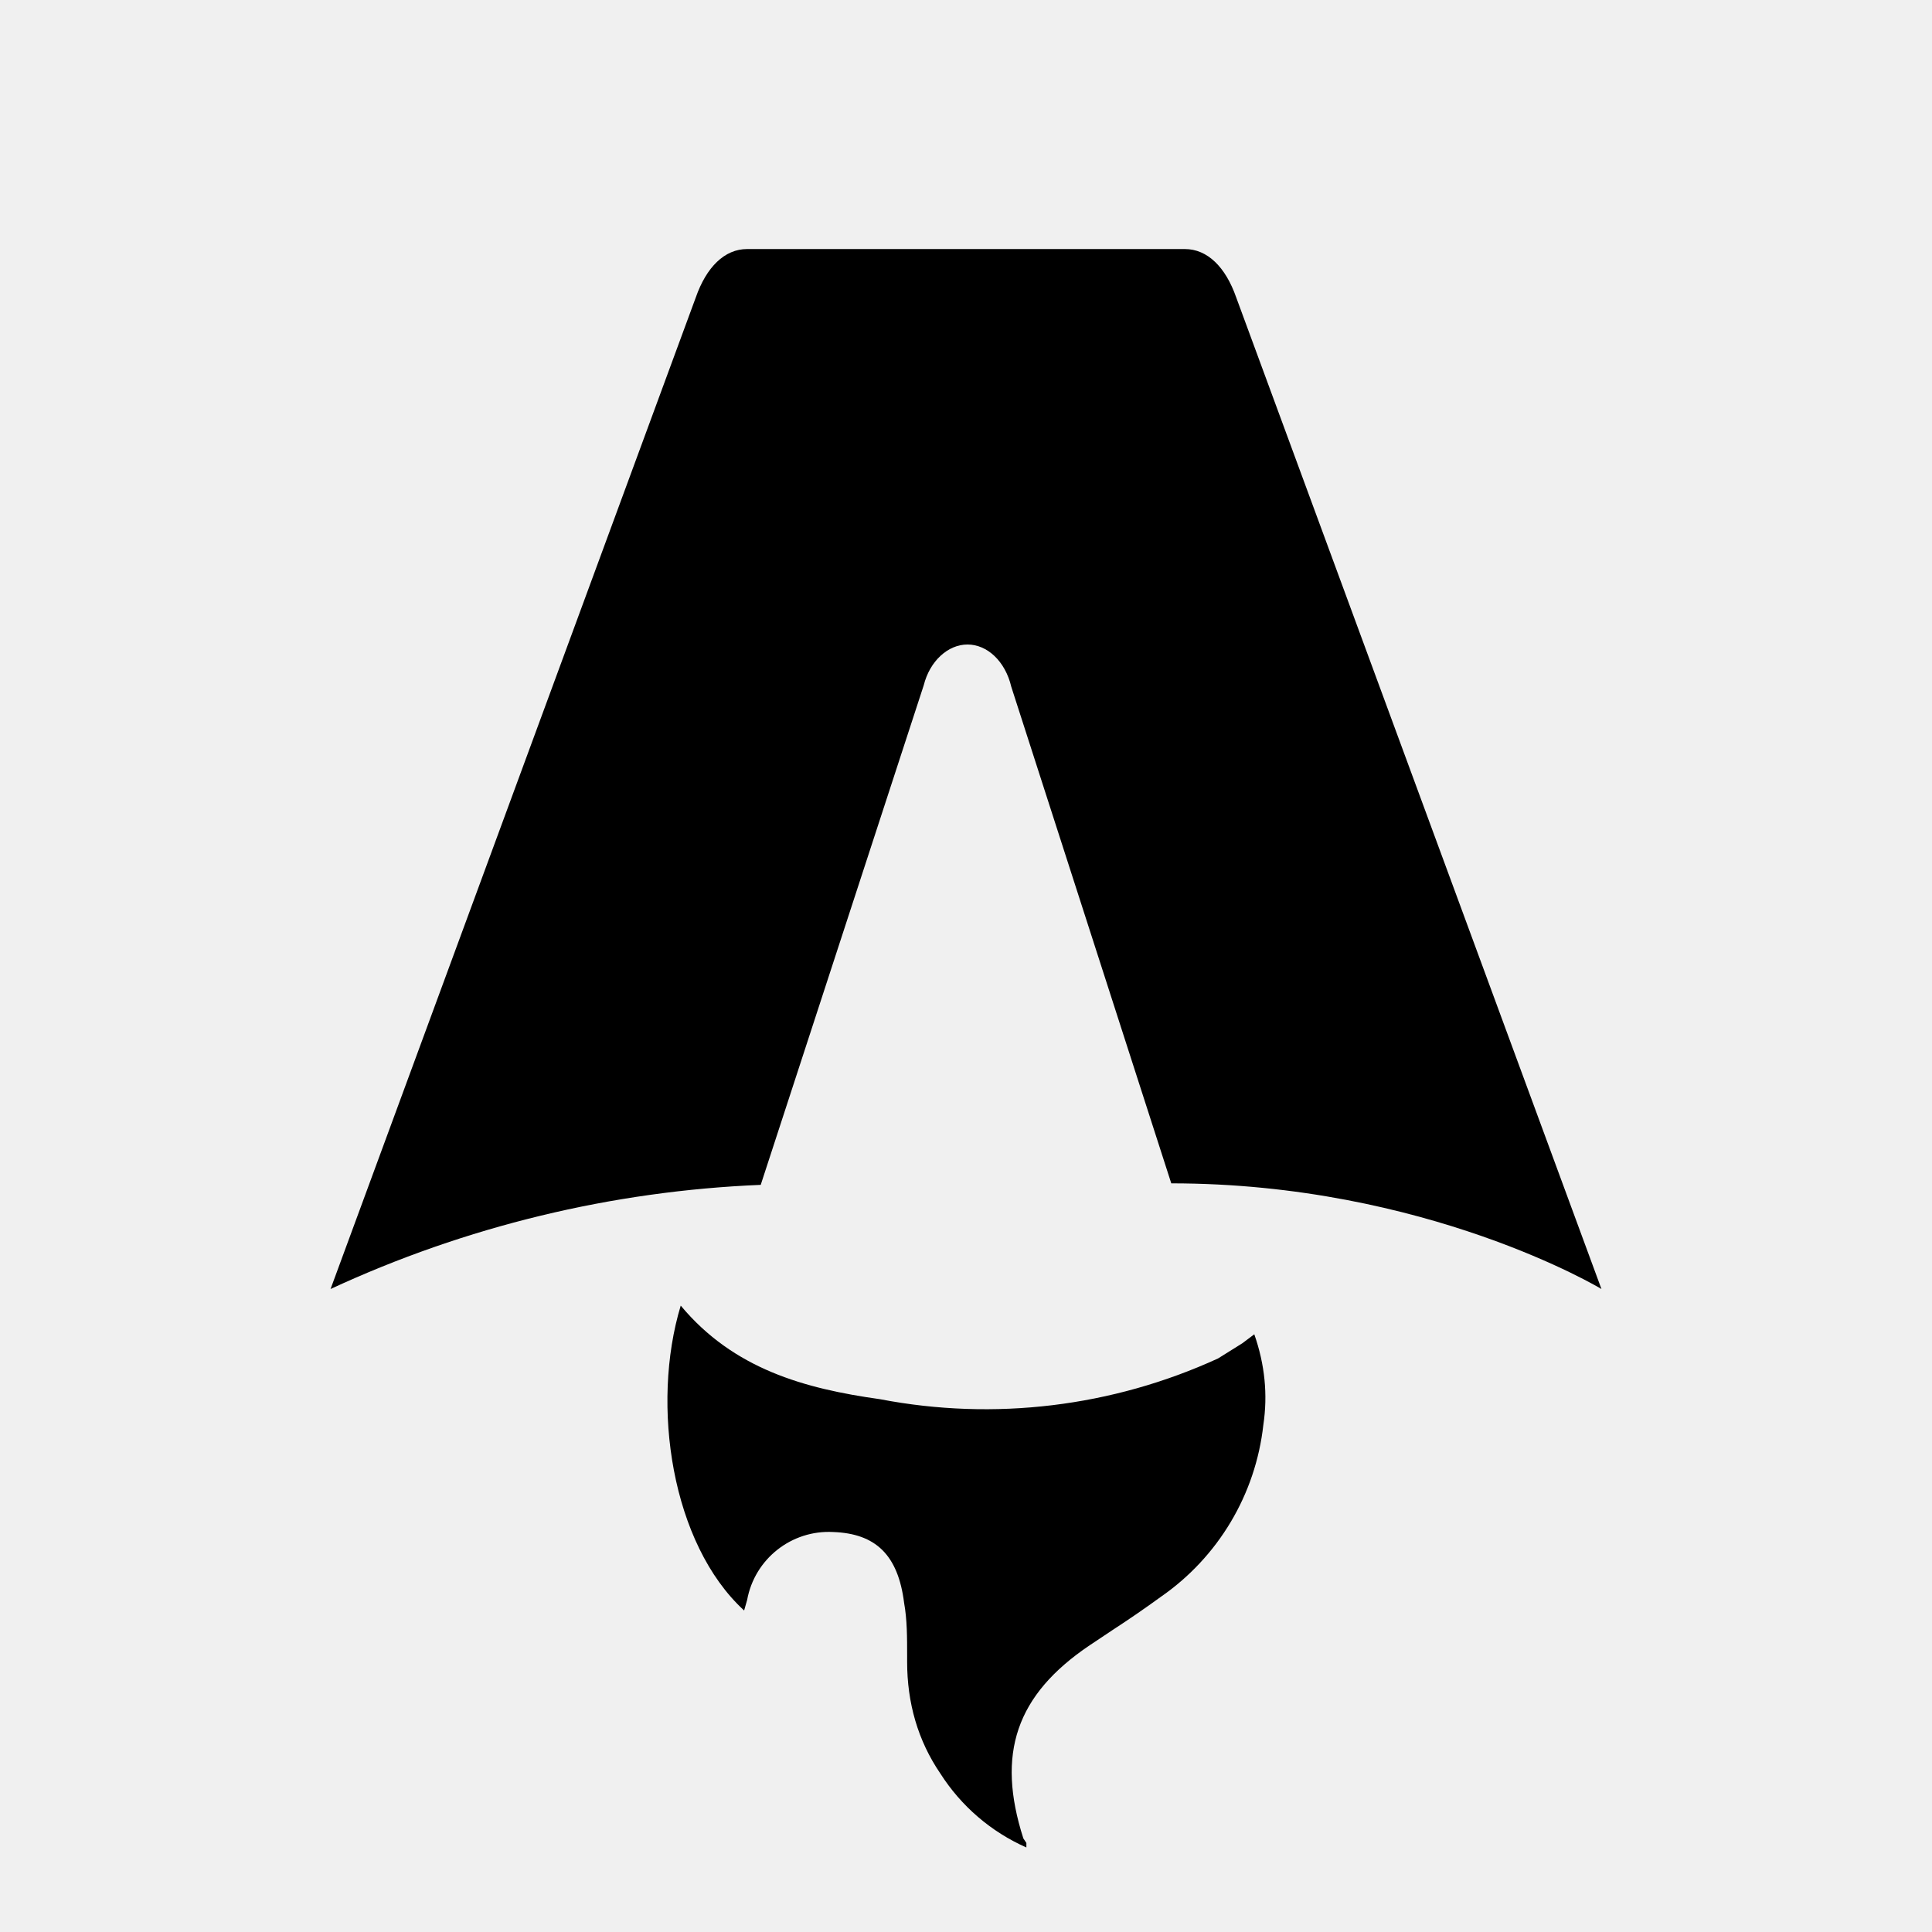
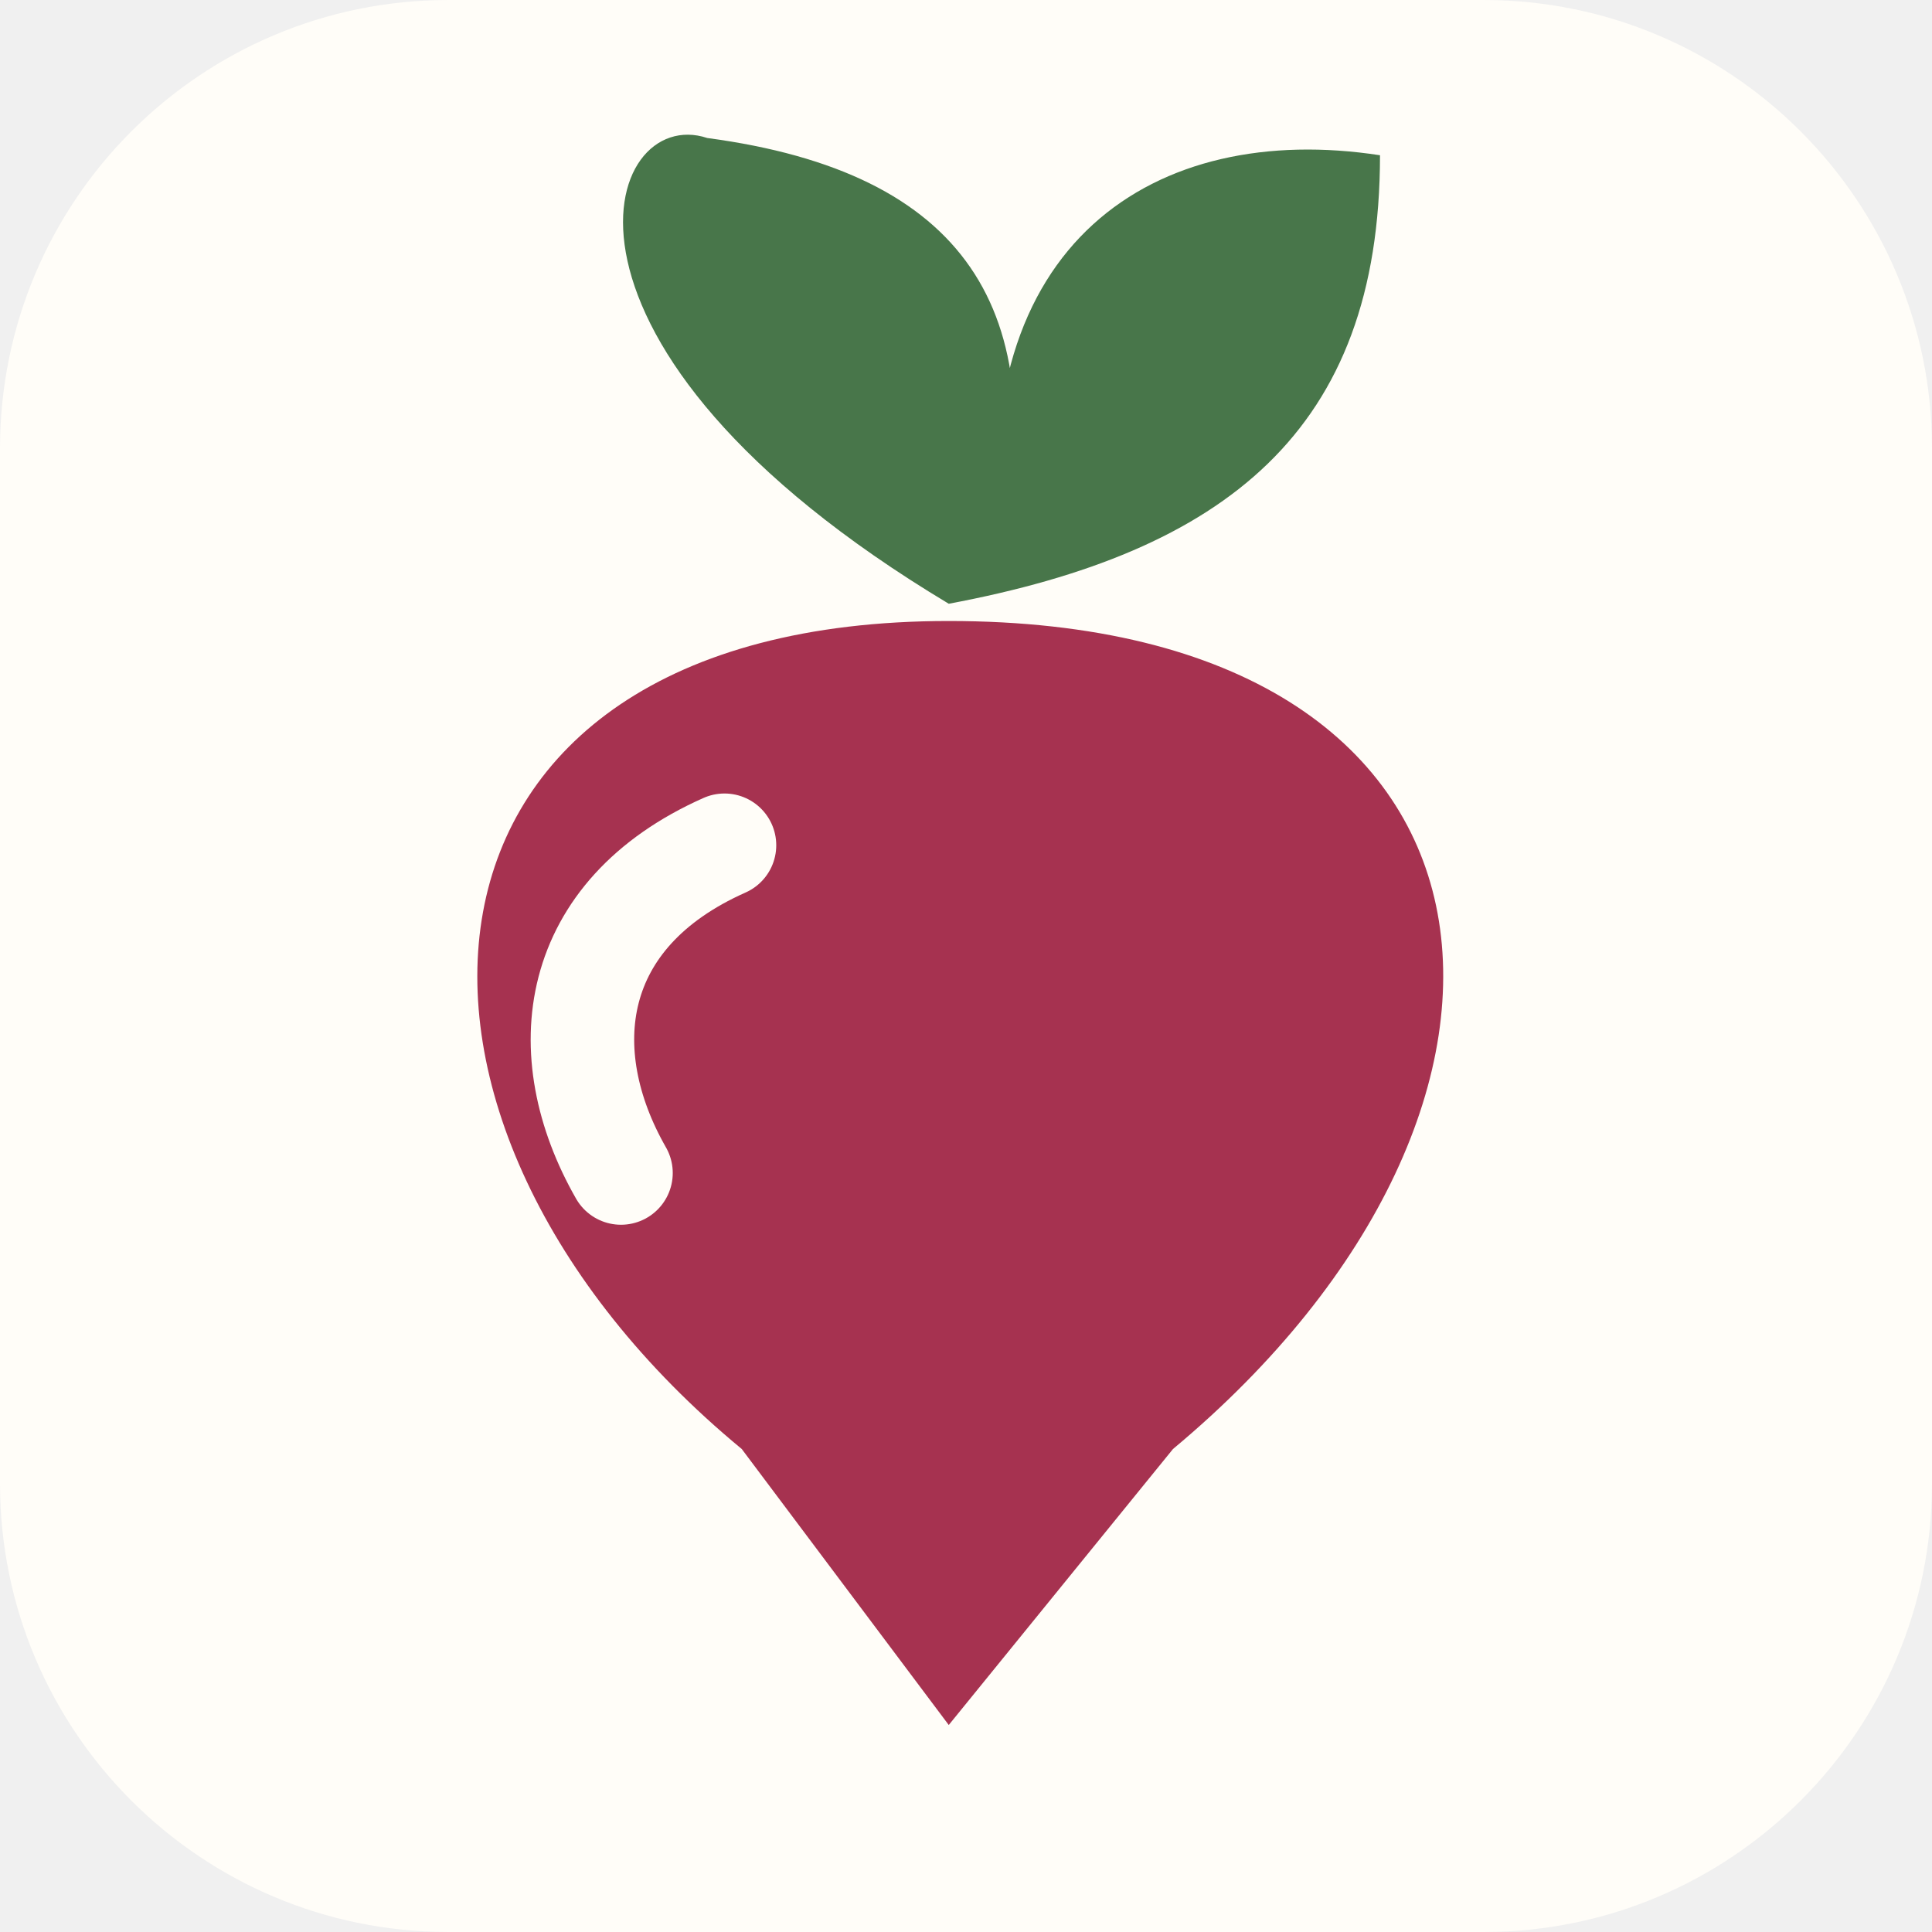
- <svg xmlns="http://www.w3.org/2000/svg" fill="none" viewBox="0 0 128 128">
-   <path d="M50.4 78.5a75.1 75.1 0 0 0-28.5 6.9l24.2-65.7c.7-2 1.9-3.2 3.4-3.2h29c1.5 0 2.7 1.2 3.4 3.2l24.2 65.7s-11.6-7-28.5-7L67 45.5c-.4-1.7-1.6-2.8-2.9-2.8-1.3 0-2.5 1.1-2.9 2.7L50.4 78.5Zm-1.1 28.2Zm-4.2-20.2c-2 6.6-.6 15.8 4.2 20.2a17.5 17.5 0 0 1 .2-.7 5.5 5.5 0 0 1 5.7-4.5c2.8.1 4.3 1.5 4.7 4.7.2 1.1.2 2.3.2 3.5v.4c0 2.7.7 5.2 2.2 7.4a13 13 0 0 0 5.7 4.9v-.3l-.2-.3c-1.8-5.6-.5-9.5 4.4-12.8l1.5-1a73 73 0 0 0 3.2-2.2 16 16 0 0 0 6.8-11.4c.3-2 .1-4-.6-6l-.8.6-1.6 1a37 37 0 0 1-22.4 2.7c-5-.7-9.7-2-13.2-6.2Z" />
-   <style>
-         path { fill: #000; }
-         @media (prefers-color-scheme: dark) {
-             path { fill: #FFF; }
-         }
-     </style>
+ <svg xmlns="http://www.w3.org/2000/svg" viewBox="0 0 112 112">
+   <rect width="112" height="112" rx="26" fill="#FFFDF8" />
+   <path d="M55 35C30 20 35 6 41 8c15 2 20 10 17 24C56 14 67 7 80 9c0 16-9 23-25 26" fill="#48764A" />
+   <path d="M55 36C22 36 20 65 43 84l12 16 13-16c24-20 21-48-13-48" fill="#A63250" />
+   <path d="M42 49c-9 4-10 12-6 19" fill="none" stroke="#FFFDF8" stroke-width="6" stroke-linecap="round" />
</svg>
